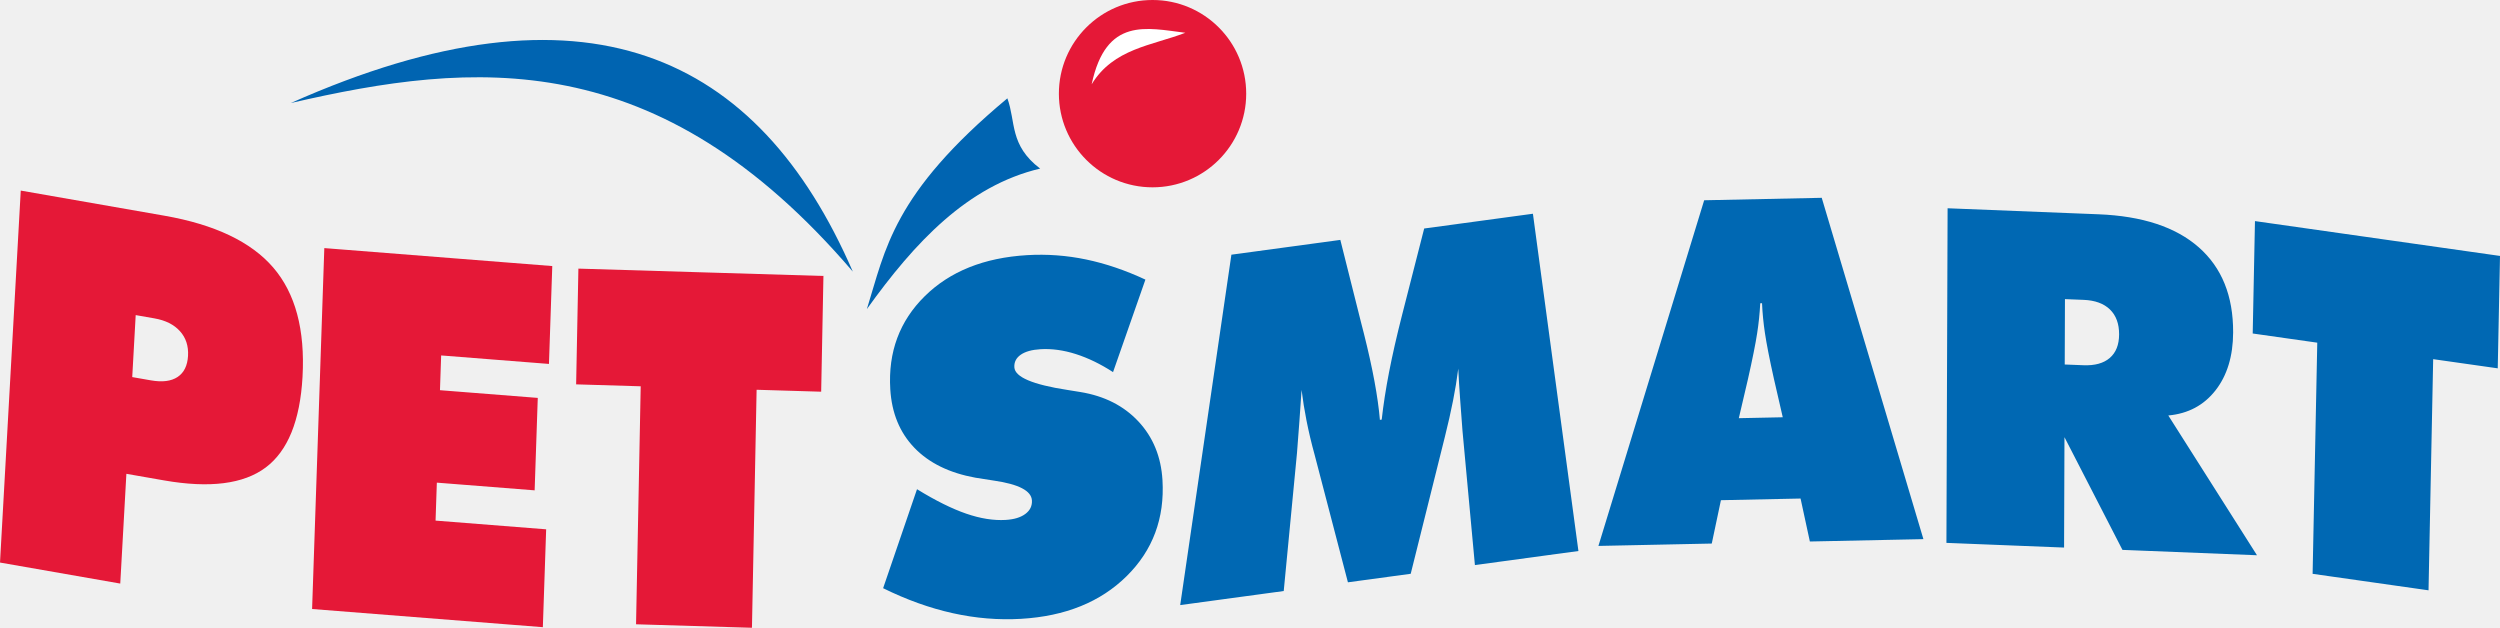
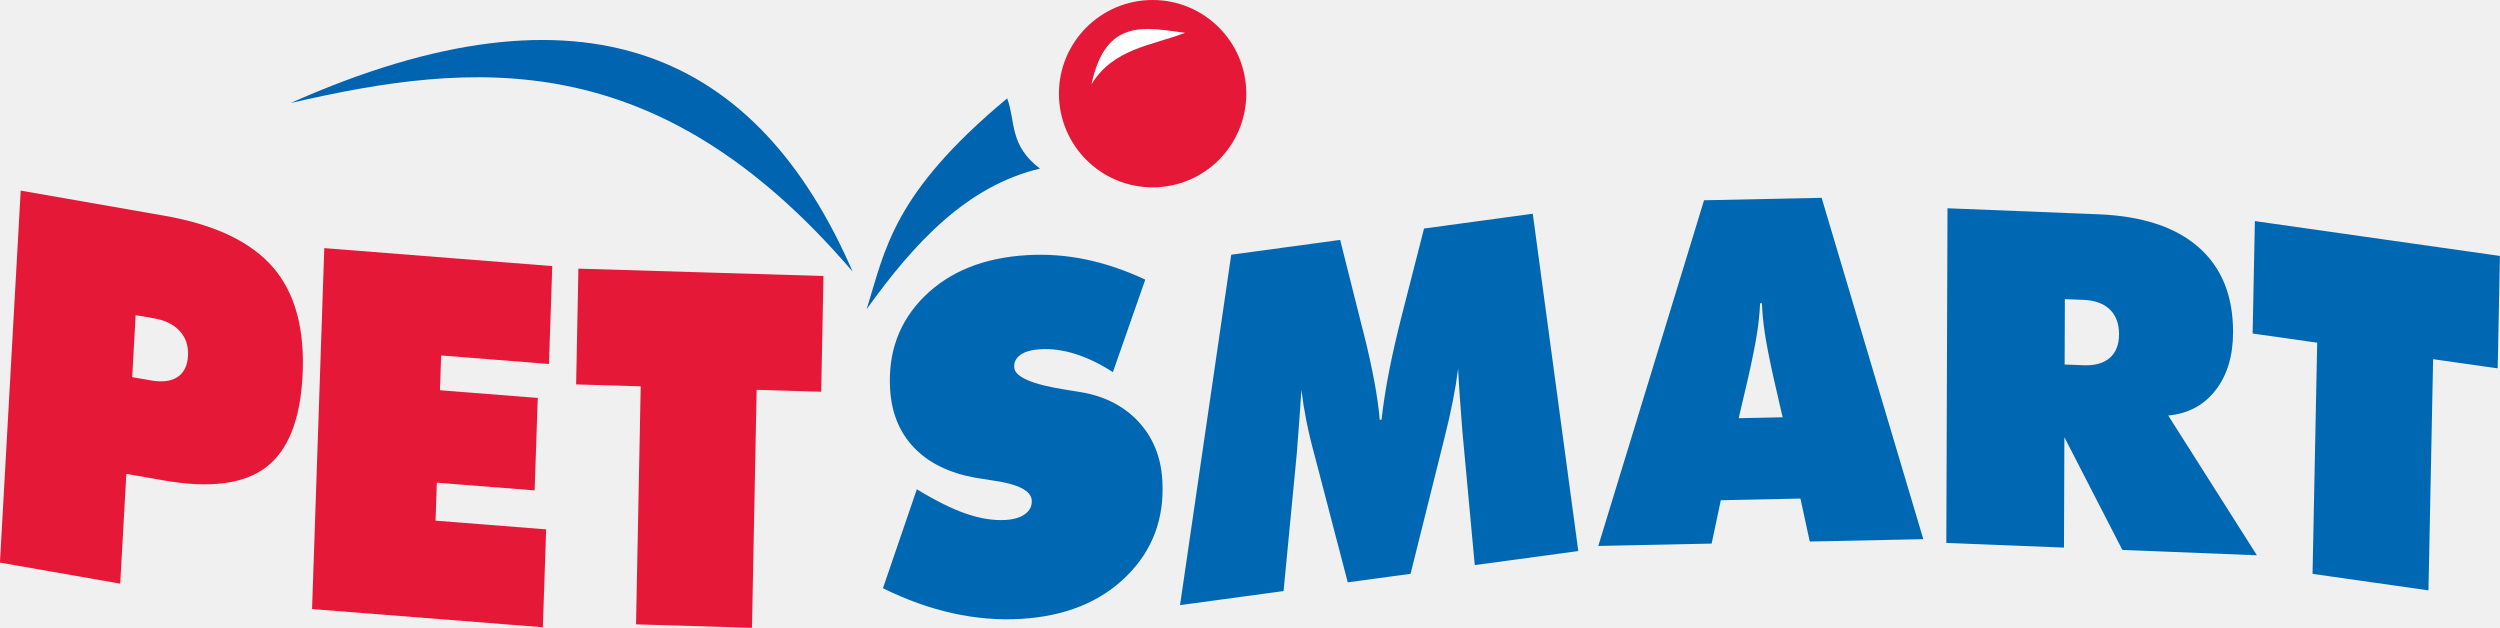
- <svg xmlns="http://www.w3.org/2000/svg" height="92.851" viewBox="22.686 -295.026 64.529 109.552" width="369.77" version="1.1" id="svg840">
-   <defs id="defs844" />
-   <g id="g931" transform="translate(1070.82)">
-     <path d="m -1016.532,-278.681 a 16.345,16.345 0 1 1 -32.69,0 16.345,16.345 0 1 1 32.69,0 z m -217.477,81.826 3.622,-64.912 25.047,4.38 c 8.814,1.542 15.153,4.56 19.017,9.056 3.864,4.497 5.566,10.854 5.108,19.07 -0.427,7.657 -2.571,12.93 -6.432,15.822 -3.86,2.892 -9.773,3.641 -17.737,2.248 l -6.57,-1.149 -1.069,19.155 z m 23.68,-43.182 -0.603,10.818 3.265,0.571 c 1.991,0.348 3.544,0.15 4.657,-0.596 1.114,-0.745 1.719,-1.975 1.815,-3.69 0.095,-1.714 -0.374,-3.146 -1.41,-4.297 -1.034,-1.151 -2.52,-1.896 -4.458,-2.235 z m 30.784,51.291 2.132,-62.984 39.782,3.134 -0.579,17.08 -18.813,-1.482 -0.206,6.066 17.067,1.344 -0.546,16.133 -17.067,-1.344 -0.224,6.625 19.301,1.52 -0.578,17.08 z m 56.534,2.665 0.812,-41.532 -11.268,-0.338 0.395,-20.198 42.762,1.283 -0.395,20.197 -11.267,-0.338 -0.812,41.533 z" fill="#e51837" id="path830" />
-     <path d="m -1079.895,-192.378 5.914,-17.275 c 3.227,1.983 6.084,3.404 8.57,4.261 2.486,0.858 4.785,1.224 6.897,1.1 1.481,-0.088 2.63,-0.438 3.447,-1.051 0.817,-0.612 1.197,-1.399 1.14,-2.358 -0.099,-1.673 -2.3,-2.823 -6.602,-3.449 -1.39,-0.22 -2.473,-0.39 -3.25,-0.51 -4.563,-0.83 -8.12,-2.574 -10.67,-5.23 -2.552,-2.657 -3.951,-6.069 -4.197,-10.237 -0.383,-6.472 1.623,-11.875 6.017,-16.208 4.395,-4.332 10.35,-6.72 17.864,-7.165 a 38.976,38.976 0 0 1 10.282,0.754 c 3.399,0.707 6.853,1.879 10.362,3.515 l -5.65,16.144 c -2.175,-1.412 -4.335,-2.46 -6.481,-3.146 -2.146,-0.685 -4.206,-0.969 -6.18,-0.852 -1.509,0.09 -2.66,0.412 -3.452,0.968 -0.793,0.556 -1.162,1.286 -1.109,2.191 0.1,1.7 3.192,3.018 9.274,3.951 0.973,0.163 1.723,0.284 2.25,0.363 4.197,0.687 7.573,2.4 10.13,5.139 2.555,2.738 3.954,6.15 4.196,10.237 0.394,6.664 -1.69,12.25 -6.254,16.757 -4.563,4.508 -10.698,6.99 -18.404,7.446 -3.949,0.233 -7.931,-0.095 -11.947,-0.986 -4.015,-0.891 -8.064,-2.344 -12.146,-4.36 z m 103.275,-4.037 -2.17,-23.45 c -0.134,-1.811 -0.268,-3.615 -0.403,-5.411 a 204.969,204.969 0 0 1 -0.333,-5.42 78.175,78.175 0 0 1 -0.91,5.588 c -0.39,1.978 -0.87,4.097 -1.436,6.357 l -5.951,23.857 -10.958,1.488 -5.812,-22.26 a 83.373,83.373 0 0 1 -1.417,-5.968 74.18,74.18 0 0 1 -0.859,-5.35 680.05,680.05 0 0 1 -0.384,5.539 c -0.134,1.82 -0.273,3.653 -0.419,5.502 l -2.312,24.059 -18.065,2.453 8.933,-61.149 19.01,-2.581 3.597,14.331 0.518,2.018 c 1.522,6.043 2.452,11.062 2.79,15.055 l 0.315,-0.043 c 0.287,-2.577 0.716,-5.337 1.284,-8.28 0.57,-2.943 1.326,-6.266 2.27,-9.97 l 3.86,-15.099 18.975,-2.577 7.941,58.858 z m 46.055,-25.633 7.668,-0.16 -1.555,-6.763 c -0.76,-3.423 -1.277,-6.06 -1.551,-7.91 a 49.002,49.002 0 0 1 -0.51,-5.23 l -0.315,0.007 a 49.724,49.724 0 0 1 -0.54,5.251 c -0.286,1.862 -0.82,4.52 -1.6,7.976 z m -24.501,22.292 18.455,-60.321 20.516,-0.429 17.744,59.565 -19.816,0.414 -1.622,-7.499 -13.899,0.29 -1.598,7.567 z m 81.416,-43.069 -0.04,11.407 3.263,0.13 c 1.99,0.08 3.523,-0.345 4.6,-1.272 1.079,-0.928 1.62,-2.296 1.627,-4.104 0.007,-1.862 -0.526,-3.312 -1.596,-4.352 -1.071,-1.04 -2.602,-1.6 -4.591,-1.68 z m -20.685,42.537 0.205,-58.393 26.343,1.05 c 7.64,0.305 13.47,2.226 17.49,5.764 4.02,3.538 6.02,8.484 5.997,14.84 -0.015,4.147 -1.042,7.524 -3.08,10.129 -2.04,2.604 -4.784,4.064 -8.234,4.378 l 15.475,24.392 -23.477,-0.936 -10.119,-19.67 -0.068,19.264 z m 63.904,5.402 0.812,-40.339 -11.267,-1.602 0.395,-19.616 42.762,6.08 -0.395,19.616 -11.268,-1.602 -0.811,40.34 z" fill="#0068b3" id="path832" />
-     <g fill-rule="evenodd" id="g838" transform="translate(-1256.695,-300.741)">
-       <path d="M 73.44,23.694 C 124.801,0.828 154.984,15.024 171.512,53.116 137.458,13.302 105.351,16.326 73.441,23.694 Z m 125.042,-0.817 c -20.054,16.714 -21.256,26.36 -24.518,36.777 8.346,-11.64 17.57,-21.523 30.239,-24.518 -5.39,-4.087 -4.222,-8.173 -5.72,-12.26 z" fill="#0064b1" id="path834" />
-       <path d="m 213.193,20.425 c 2.51,-11.813 9.623,-9.815 16.345,-8.99 -5.824,2.246 -12.531,2.725 -16.345,8.99 z" fill="#ffffff" id="path836" />
+ <svg xmlns="http://www.w3.org/2000/svg" width="796.41" height="200" version="1.1" viewBox="22.686 -295.03 138.99 235.97">
+   <g transform="translate(1108 63.204)">
+     <g transform="translate(-1256.7,-300.74)" fill-rule="evenodd">
+       <g transform="matrix(2.154,0,0,2.154,-277.91,-69.806)">
+         <g transform="matrix(.99998 0 0 .99998 .0048168 .0012098)">
+           <path transform="translate(1256.7,300.74)" d="m-1016.5-278.68a16.345 16.345 0 1 1-32.69 0 16.345 16.345 0 1 1 32.69 0zm-217.48 81.826 3.622-64.912 25.047 4.38c8.814 1.542 15.153 4.56 19.017 9.056 3.864 4.497 5.566 10.854 5.108 19.07-0.427 7.657-2.571 12.93-6.432 15.822-3.86 2.892-9.773 3.641-17.737 2.248l-6.57-1.149-1.069 19.155zm23.68-43.182-0.603 10.818 3.265 0.571c1.991 0.348 3.544 0.15 4.657-0.596 1.114-0.745 1.719-1.975 1.815-3.69 0.095-1.714-0.374-3.146-1.41-4.297-1.034-1.151-2.52-1.896-4.458-2.235zm30.784 51.291 2.132-62.984 39.782 3.134-0.579 17.08-18.813-1.482-0.206 6.066 17.067 1.344-0.546 16.133-17.067-1.344-0.224 6.625 19.301 1.52-0.578 17.08zm56.534 2.665 0.812-41.532-11.268-0.338 0.395-20.198 42.762 1.283-0.395 20.197-11.267-0.338-0.812 41.533z" fill="#e51837" />
+           <path transform="translate(1256.7,300.74)" d="m-1079.9-192.38 5.914-17.275c3.227 1.983 6.084 3.404 8.57 4.261 2.486 0.858 4.785 1.224 6.897 1.1 1.481-0.088 2.63-0.438 3.447-1.051 0.817-0.612 1.197-1.399 1.14-2.358-0.099-1.673-2.3-2.823-6.602-3.449-1.39-0.22-2.473-0.39-3.25-0.51-4.563-0.83-8.12-2.574-10.67-5.23-2.552-2.657-3.951-6.069-4.197-10.237-0.383-6.472 1.623-11.875 6.017-16.208 4.395-4.332 10.35-6.72 17.864-7.165a38.976 38.976 0 0 1 10.282 0.754c3.399 0.707 6.853 1.879 10.362 3.515l-5.65 16.144c-2.175-1.412-4.335-2.46-6.481-3.146-2.146-0.685-4.206-0.969-6.18-0.852-1.509 0.09-2.66 0.412-3.452 0.968-0.793 0.556-1.162 1.286-1.109 2.191 0.1 1.7 3.192 3.018 9.274 3.951 0.973 0.163 1.723 0.284 2.25 0.363 4.197 0.687 7.573 2.4 10.13 5.139 2.555 2.738 3.954 6.15 4.196 10.237 0.394 6.664-1.69 12.25-6.254 16.757-4.563 4.508-10.698 6.99-18.404 7.446-3.949 0.233-7.931-0.095-11.947-0.986-4.015-0.891-8.064-2.344-12.146-4.36zm103.27-4.037-2.17-23.45c-0.134-1.811-0.268-3.615-0.403-5.411a204.97 204.97 0 0 1-0.333-5.42 78.175 78.175 0 0 1-0.91 5.588c-0.39 1.978-0.87 4.097-1.436 6.357l-5.951 23.857-10.958 1.488-5.812-22.26a83.373 83.373 0 0 1-1.417-5.968 74.18 74.18 0 0 1-0.859-5.35 680.05 680.05 0 0 1-0.384 5.539c-0.134 1.82-0.273 3.653-0.419 5.502l-2.312 24.059-18.065 2.453 8.933-61.149 19.01-2.581 3.597 14.331 0.518 2.018c1.522 6.043 2.452 11.062 2.79 15.055l0.315-0.043c0.287-2.577 0.716-5.337 1.284-8.28 0.57-2.943 1.326-6.266 2.27-9.97l3.86-15.099 18.975-2.577 7.941 58.858zm46.055-25.633 7.668-0.16-1.555-6.763c-0.76-3.423-1.277-6.06-1.551-7.91a49.002 49.002 0 0 1-0.51-5.23l-0.315 7e-3a49.724 49.724 0 0 1-0.54 5.251c-0.286 1.862-0.82 4.52-1.6 7.976zm-24.501 22.292 18.455-60.321 20.516-0.429 17.744 59.565-19.816 0.414-1.622-7.499-13.899 0.29-1.598 7.567zm81.416-43.069-0.04 11.407 3.263 0.13c1.99 0.08 3.523-0.345 4.6-1.272 1.079-0.928 1.62-2.296 1.627-4.104 7e-3 -1.862-0.526-3.312-1.596-4.352-1.071-1.04-2.602-1.6-4.591-1.68zm-20.685 42.537 0.205-58.393 26.343 1.05c7.64 0.305 13.47 2.226 17.49 5.764s6.02 8.484 5.997 14.84c-0.015 4.147-1.042 7.524-3.08 10.129-2.04 2.604-4.784 4.064-8.234 4.378l15.475 24.392-23.477-0.936-10.119-19.67-0.068 19.264zm63.904 5.402 0.812-40.339-11.267-1.602 0.395-19.616 42.762 6.08-0.395 19.616-11.268-1.602-0.811 40.34z" fill="#0068b3" />
+           <path d="m73.44 23.694c51.361-22.866 81.544-8.67 98.072 29.422-34.054-39.814-66.161-36.79-98.071-29.422zm125.04-0.817c-20.054 16.714-21.256 26.36-24.518 36.777 8.346-11.64 17.57-21.523 30.239-24.518-5.39-4.087-4.222-8.173-5.72-12.26z" fill="#0064b1" />
+           <path d="m213.19 20.425c2.51-11.813 9.623-9.815 16.345-8.99-5.824 2.246-12.531 2.725-16.345 8.99z" fill="#fff" />
+         </g>
+       </g>
    </g>
  </g>
</svg>
